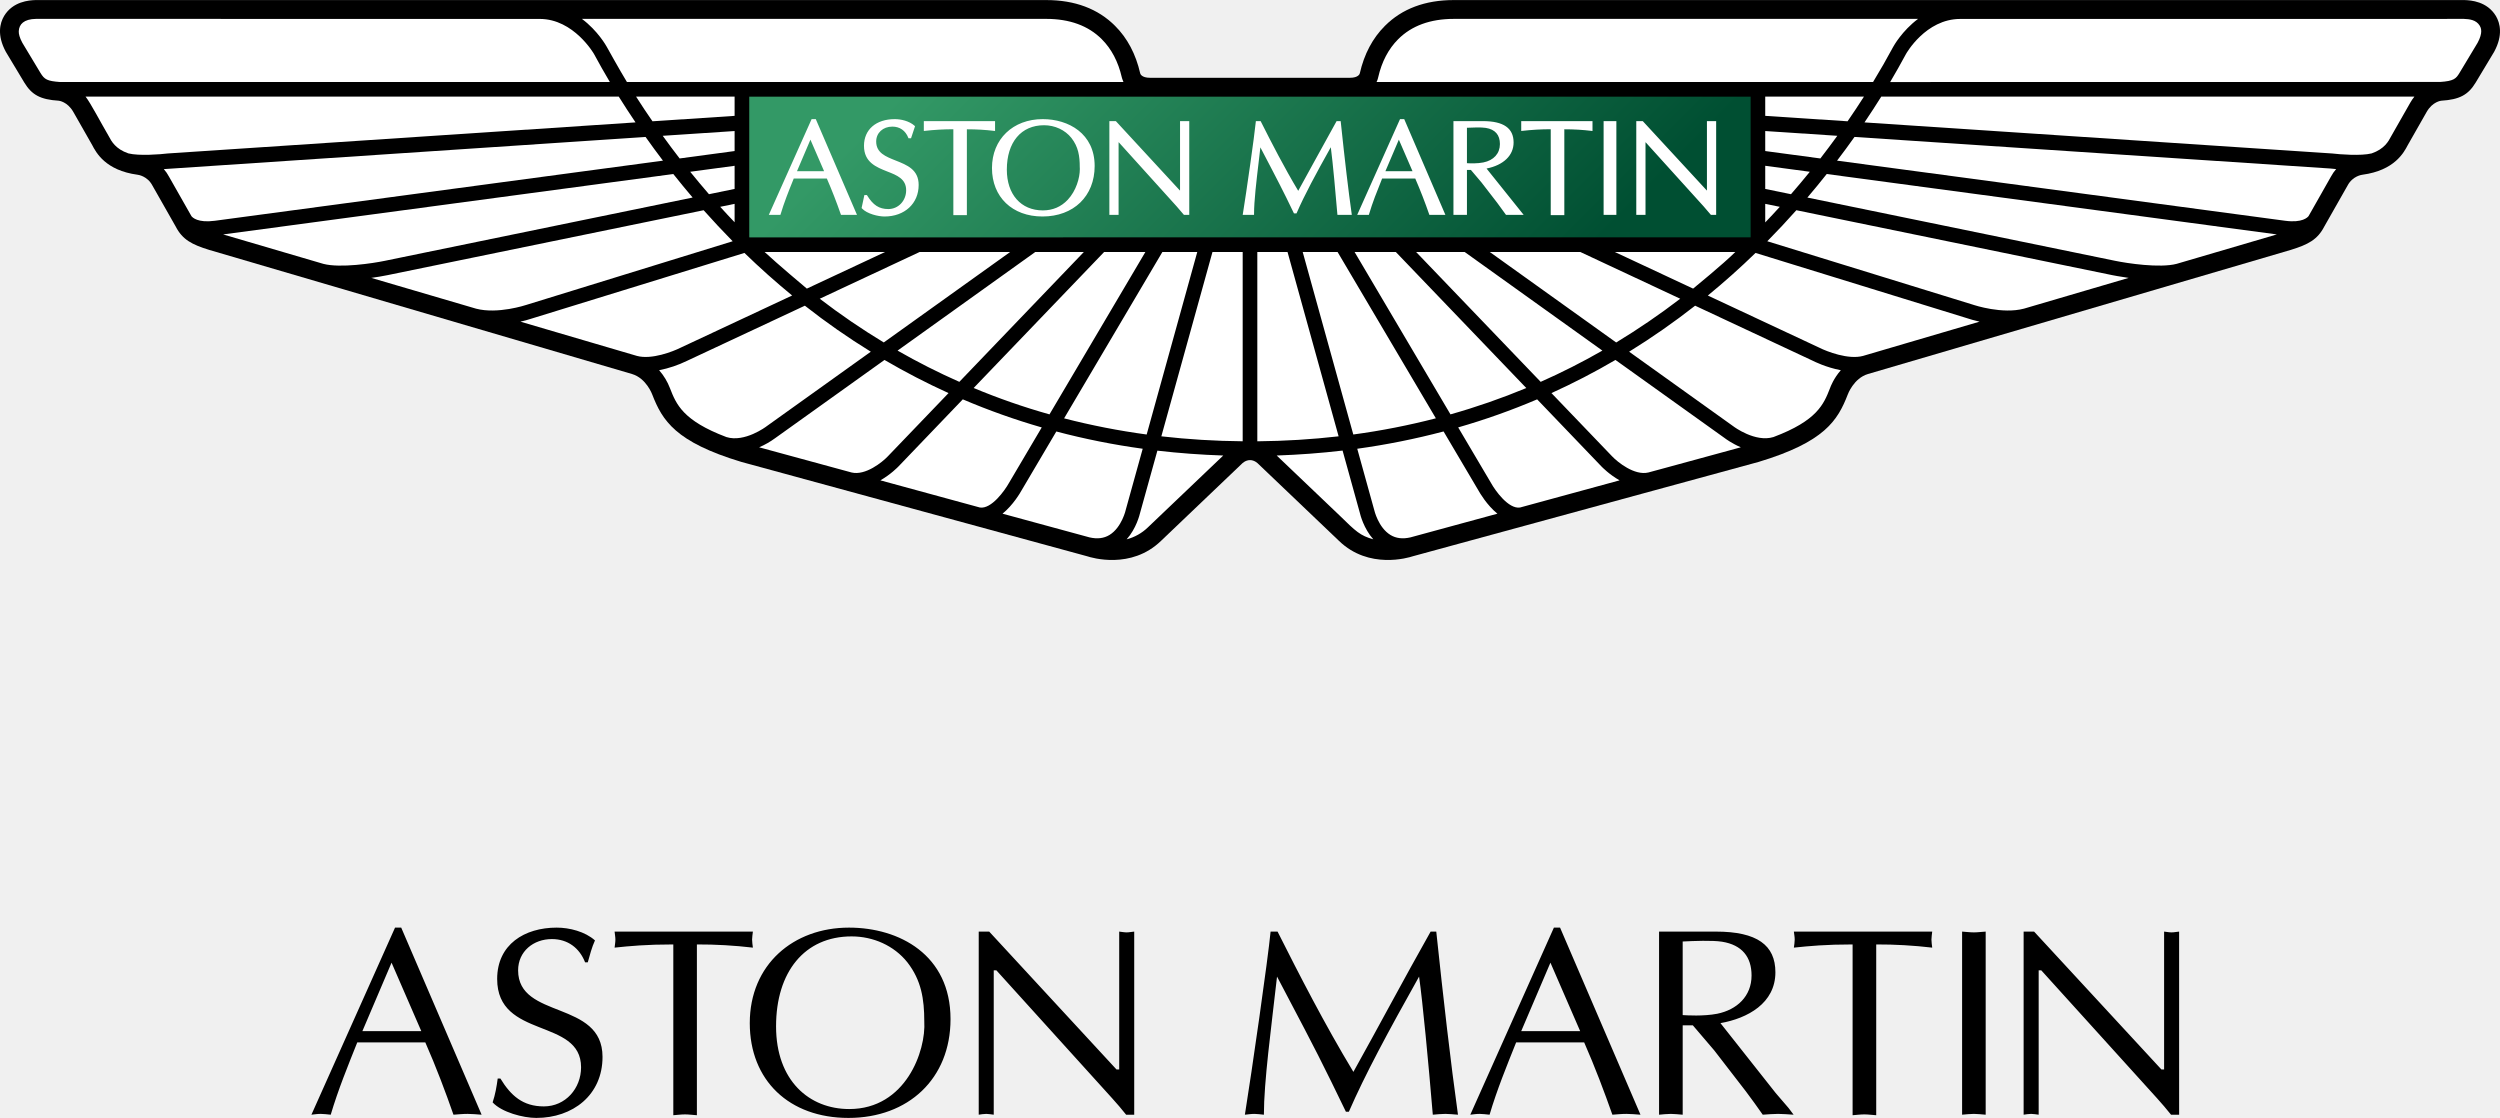
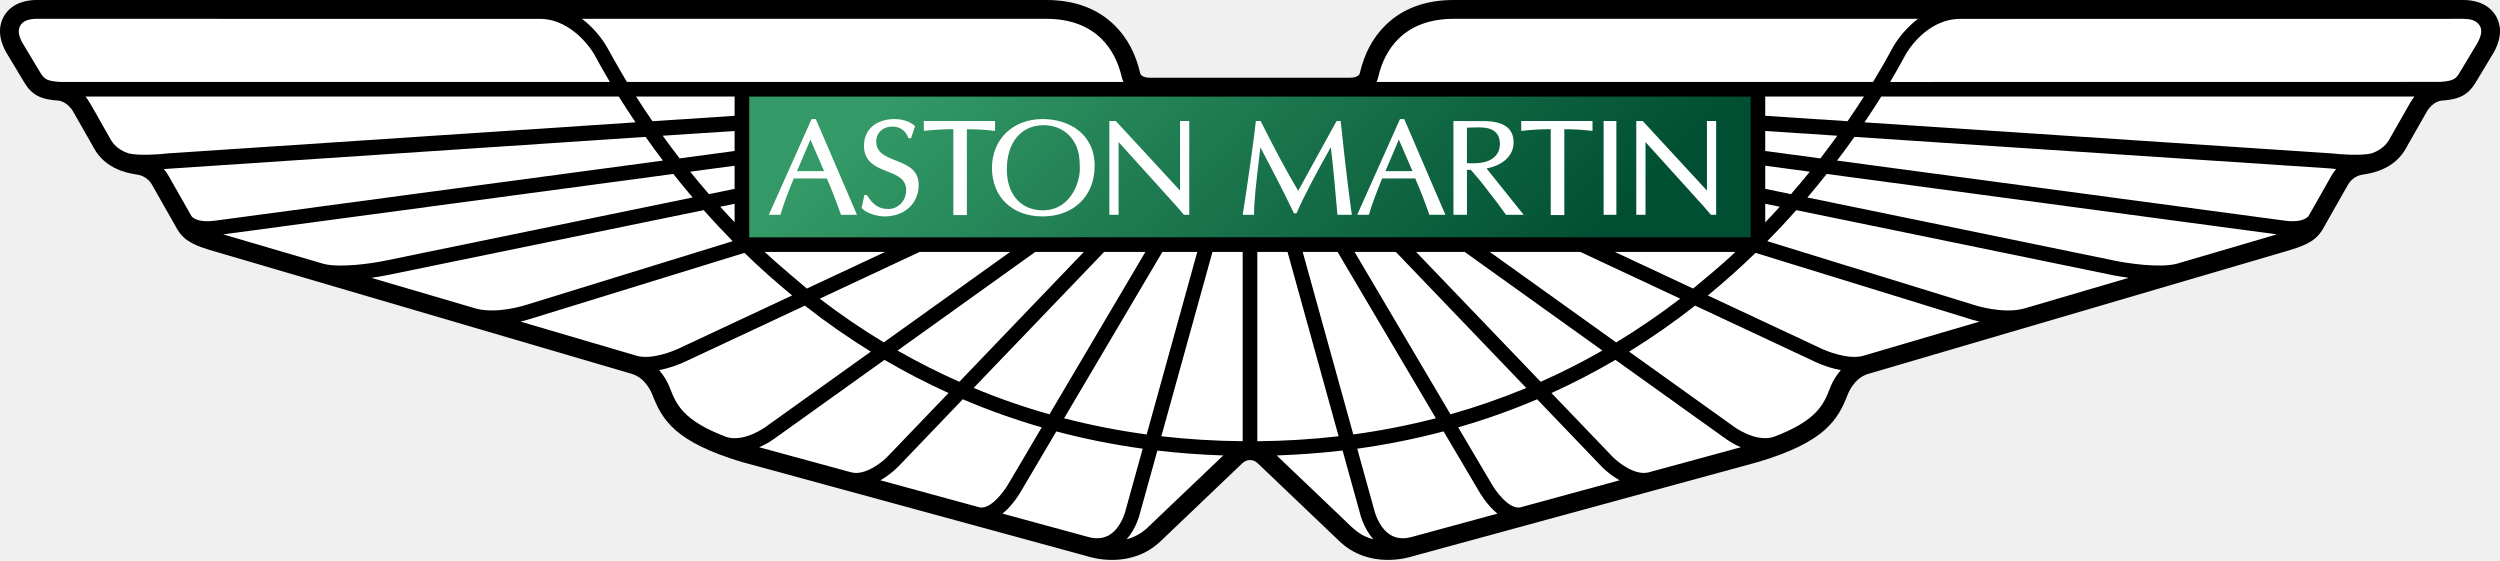
- <svg xmlns="http://www.w3.org/2000/svg" width="2500" height="1118" viewBox="0 0 325.511 145.551">
+ <svg xmlns="http://www.w3.org/2000/svg" viewBox="0 0 325.511 73">
  <path d="M162.754 59.899c-.595 0-1.032.445-1.037.455-.026.021-10.559 10.072-10.559 10.072-3.884 3.749-9.041 2.18-9.592 1.997 0 0-45.023-12.282-45.029-12.286-8.592-2.592-10.299-5.388-11.614-8.784 0 0-.764-2.111-2.634-2.664 0 0-55.037-16.157-55.042-16.157-2.246-.693-3.482-1.327-4.365-3.037 0 0-3.021-5.319-3.031-5.334-.67-1.275-1.884-1.41-1.954-1.42-4.163-.562-5.383-2.883-5.899-3.871l-2.455-4.312c-.768-1.336-1.866-1.449-1.9-1.453-2.367-.15-3.493-.747-4.472-2.354 0 0-2.4-3.992-2.41-4.012-1.18-2.18-.772-3.74-.228-4.666C1.681.174 3.779.03 4.621 0h131.604c3.726 0 6.737 1.129 8.963 3.362 1.599 1.593 2.7 3.672 3.27 6.176.01.059.165.582 1.291.582h26.012c1.127 0 1.281-.522 1.291-.582.57-2.504 1.671-4.583 3.27-6.176C182.548 1.129 185.558 0 189.286 0H320.89c.842.029 2.939.174 4.086 2.072.545.926.952 2.486-.228 4.666-.01.02-2.41 4.012-2.41 4.012-.979 1.607-2.104 2.204-4.472 2.354-.033.004-1.133.117-1.9 1.453l-2.455 4.312c-.516.988-1.736 3.309-5.898 3.871-.07.01-1.284.145-1.955 1.42-.01.015-3.03 5.334-3.03 5.334-.883 1.71-2.119 2.345-4.364 3.037-.004 0-55.042 16.157-55.042 16.157-1.87.553-2.634 2.664-2.634 2.664-1.314 3.396-3.021 6.192-11.614 8.784-.005.004-45.029 12.286-45.029 12.286-.551.183-5.708 1.752-9.592-1.997 0 0-10.532-10.052-10.56-10.072-.004-.01-.441-.455-1.036-.455h-.003v.001z" />
  <path fill="#FFF" d="M179.443 10.072c.461-2.039 1.341-3.711 2.605-4.976 1.75-1.753 4.188-2.645 7.232-2.645h60.457c-2.078 1.555-3.169 3.522-3.242 3.653a98.011 98.011 0 0 1-2.615 4.567h-64.65c.134-.235.214-.599.213-.599zm143.15-4.506l-2.36 3.925c-.441.728-.714 1.057-2.528 1.172l-71.598.01a102.957 102.957 0 0 0 2.064-3.658c.02-.037 2.556-4.557 7.059-4.557l65.59-.006c.688.029 1.582.106 2.055.887.057.105.192.323.192.716 0 .348-.111.843-.474 1.511zm-8.756 7.781l-2.5 4.389c-.341.649-.867 1.652-2.537 2.229-1.396.349-4.174.127-5.136.01l-60.899-4.046c.787-1.167 1.518-2.29 2.182-3.356h69.416c-.182.231-.36.482-.526.774zm-10.353 9.669c.016-.019-2.395 4.226-2.896 5.107-.123.165-.809.91-3.039.614l-58.356-7.828c.8-1.046 1.558-2.084 2.269-3.087l61.99 4.113c.091.011.352.04.725.073a5.217 5.217 0 0 0-.693 1.008zm-20.07 11.327c-2.197.582-6.494-.077-7.986-.387l-40.099-8.242c.878-1.031 1.72-2.053 2.519-3.065l58.604 7.866-13.038 3.828zm-19.877 5.833c-2.82.755-6.5-.466-6.535-.476l-.044-.014s-.005-.005-.01-.005l-26.839-8.279a104.956 104.956 0 0 0 3.785-4.04l41.15 8.458c.09.014.933.188 2.116.354l-13.623 4.002zm-20.966 6.158c-1.905.518-4.714-.582-5.646-1.052 0 0-7.182-3.362-14.557-6.812a98.298 98.298 0 0 0 6.211-5.546l27.833 8.589c.054.02.56.185 1.335.359l-15.176 4.462zm-4.296 4.2c-.811 2.078-1.658 4.219-7.367 6.364-2.357.732-5.16-1.352-5.184-1.375-.01-.01-6.366-4.559-13.604-9.738a94.186 94.186 0 0 0 8.592-5.992l15.379 7.199c.085.043 1.671.844 3.592 1.202-.918 1.046-1.334 2.127-1.408 2.34zm-21.512 10.397l-2.143.581c-1.805.432-4.007-1.356-4.711-2.099 0 0-3.459-3.599-7.904-8.24a89.823 89.823 0 0 0 8.334-4.316l14.254 10.198c.058.048.872.658 2.068 1.177-3.166.862-9.898 2.698-9.898 2.699zm-18.845 5.14c-1.505.237-3.251-2.233-3.757-3.154l-4.299-7.276a88.281 88.281 0 0 0 10.281-3.653l8.385 8.75c.074.073 1.002 1.036 2.348 1.797l-12.958 3.536zm-14.271 3.889c-1.013.233-1.868.131-2.603-.313-1.577-.965-2.102-3.184-2.131-3.314l-2.193-7.912a94.679 94.679 0 0 0 11.24-2.252l4.548 7.699c.156.275 1.079 1.884 2.462 3.008l-11.323 3.084zm-9.249-2.871s-6.098-5.819-8.166-7.787c2.902-.101 5.766-.314 8.578-.644l2.242 8.09c.064.281.512 2.055 1.757 3.465-1.718-.489-2.239-.998-4.411-3.124zm-10.69-9.638V32.803h3.934l6.652 24c-3.462.397-6.99.615-10.586.648zm-12.496-.648l6.656-24h3.935v24.645c-3.603-.03-7.13-.252-10.591-.645zm-1.747 11.85a6.244 6.244 0 0 1-2.769 1.561c1.254-1.415 1.69-3.193 1.756-3.469l2.243-8.076c2.812.324 5.676.537 8.577.634-2.323 2.208-9.807 9.35-9.807 9.35zm-2.872-2.335c0 .024-.517 2.34-2.135 3.329-.734.444-1.586.547-2.599.313l-11.324-3.085c1.383-1.13 2.316-2.738 2.476-3.033-.005.005 1.918-3.246 4.527-7.669a93.52 93.52 0 0 0 11.247 2.247l-2.192 7.898zm-19.006-.247l-12.957-3.537c1.344-.765 2.276-1.729 2.347-1.801 0 0 3.704-3.868 8.384-8.746a89.084 89.084 0 0 0 10.278 3.658l-4.281 7.253c-.521.939-2.267 3.41-3.771 3.173zm-16.705-4.559l-12.039-3.28a10.684 10.684 0 0 0 2.088-1.192c-.01.01 6.726-4.811 14.234-10.182a90.746 90.746 0 0 0 8.339 4.315l-7.909 8.24c-.703.743-2.906 2.531-4.713 2.099zm-16.299-4.613c-5.686-2.146-6.538-4.281-7.346-6.354a7.766 7.766 0 0 0-1.415-2.35 14.879 14.879 0 0 0 3.621-1.217c-.016.005 7.69-3.594 15.354-7.185a92.109 92.109 0 0 0 8.586 5.992L99.8 55.504c-.044.044-2.86 2.137-5.217 1.395zM82.939 46.334c-.574-.171-6.955-2.045-15.18-4.462a13.481 13.481 0 0 0 1.358-.369c-.024.01 22.554-6.956 27.812-8.579a99.17 99.17 0 0 0 6.211 5.542l-14.532 6.802c-.961.484-3.764 1.584-5.669 1.066zM61.984 40.18a16177 16177 0 0 1-13.642-4.006 32.922 32.922 0 0 0 2.124-.359c-.004.006 29.051-5.968 41.15-8.452a113.914 113.914 0 0 0 3.781 4.04l-26.869 8.289c-.061.018-3.725 1.235-6.544.488zm-19.873-5.831a5242.533 5242.533 0 0 0-13.056-3.834l58.612-7.866c.8 1.007 1.638 2.029 2.515 3.062l-40.104 8.246c-1.488.309-5.766.968-7.967.392zm-14.148-5.611c-2.217.296-2.913-.436-3.041-.61l-2.917-5.136a5.033 5.033 0 0 0-.676-.982c.374-.034 62.727-4.187 62.727-4.187a111.38 111.38 0 0 0 2.263 3.086l-58.356 7.829zm-11.252-8.774c-1.672-.576-2.202-1.579-2.544-2.229-1.022-1.738-2.367-4.336-3.028-5.164h69.427a107.399 107.399 0 0 0 2.183 3.356l-60.908 4.046c-.956.118-3.735.34-5.13-.009zm-8.89-9.293c-1.672-.125-2.028-.323-2.554-1.187.006.006-2.182-3.631-2.356-3.918-.363-.668-.483-1.163-.467-1.512.04-.892.647-1.579 2.243-1.604l65.593.006c4.44 0 7.058 4.558 7.058 4.558a100.03 100.03 0 0 0 2.069 3.657H7.821zM136.224 2.45c3.05 0 5.481.892 7.233 2.646 1.265 1.264 2.142 2.936 2.609 4.976 0 0 .094.349.214.6H81.631c-.988-1.622-2.617-4.567-2.617-4.567-.071-.13-1.164-2.098-3.243-3.653l60.453-.002zm93.617 12.626v-2.505h12.854a106.391 106.391 0 0 1-2.133 3.212l-10.721-.707zm0 4.582v-2.605l9.386.62c-.693.963-1.435 1.946-2.208 2.95l-7.178-.965zm0 4.933v-3.014l5.805.78c-.779.965-1.598 1.938-2.451 2.921-1.497-.309-2.651-.542-3.354-.687zm0 1.943l1.895.386a83.755 83.755 0 0 1-1.895 2.031v-2.417zm-19.582 6.269h15.688c-1.599 1.589-5.373 4.664-5.497 4.767-3.814-1.789-7.534-3.523-10.191-4.767zm-16.282 0h11.79l13.004 6.085a92.577 92.577 0 0 1-8.337 5.696c-6.276-4.495-12.888-9.228-16.457-11.781zm-9.592 0h6.325l17.927 12.838a86.937 86.937 0 0 1-8.034 4.069c-5.903-6.152-13.014-13.57-16.218-16.907zm-8.012 0h5.371l16.986 17.712a88 88 0 0 1-9.871 3.43l-12.486-21.142zm-2.213 0l12.796 21.654a91.95 91.95 0 0 1-10.751 2.108l-6.588-23.763h4.543zm-22.814 0h4.543l-6.588 23.763a92.909 92.909 0 0 1-10.751-2.103c4.794-8.109 11.191-18.943 12.796-21.66zm-7.585 0h5.373l-12.487 21.142a86.185 86.185 0 0 1-9.873-3.436c6.811-7.097 15.008-15.643 16.987-17.706zm-8.965 0h6.325L124.909 49.71a87.453 87.453 0 0 1-8.042-4.069c7.78-5.571 15.89-11.38 17.929-12.838zm-29.741 4.767c-.143-.116-3.901-3.274-5.497-4.767h15.686l-10.189 4.767zm14.684-4.767h11.787L115.07 44.58a91.313 91.313 0 0 1-8.334-5.692c6.177-2.893 11.898-5.567 13.003-6.085zm-24.09-6.269v2.397a84.339 84.339 0 0 1-1.875-2.012c.753-.157 1.383-.284 1.875-.385zm0-4.957v3.013l-3.338.688a115.544 115.544 0 0 1-2.445-2.921l5.783-.78zm0-4.524v2.605l-7.158.965a111.826 111.826 0 0 1-2.202-2.95l9.36-.62zm0-1.977l-10.694.707a96.237 96.237 0 0 1-2.135-3.212h12.829v2.505z" />
  <linearGradient id="a" gradientUnits="userSpaceOnUse" x1="222.792" y1="-.036" x2="243.728" y2="-20.972" gradientTransform="matrix(2.628 0 0 -2.628 -450.263 -5.872)">
    <stop offset="0" stop-color="#396" />
    <stop offset="1" stop-color="#004f32" />
    <stop offset="1" stop-color="#004f32" />
  </linearGradient>
  <path fill="url(#a)" d="M97.584 30.899l-.028-.029V12.581h130.385v18.298c-.004.01-.01.01-.014.015l-130.343.005z" />
  <path fill="#FFF" d="M106.219 15.502h-.544l-5.572 12.465h1.509l.024-.072c.451-1.517 1.032-2.97 1.596-4.364l.117-.296h4.309a65.642 65.642 0 0 1 1.817 4.664l.025.068h2.083l-5.364-12.465zm-2.448 6.782c.114-.275 1.576-3.701 1.75-4.107.172.406 1.663 3.832 1.78 4.107h-3.53zM112.183 27.08l.046.048c.658.718 2.142 1.053 2.94 1.053 2.614 0 4.445-1.687 4.445-4.107 0-2.007-1.519-2.598-2.987-3.179-1.304-.519-2.544-.998-2.544-2.48 0-1.125.887-1.938 2.103-1.938.972 0 1.706.513 2.078 1.452l.025.067h.332l.521-1.573-.058-.054c-.71-.64-1.803-.867-2.581-.867-2.437 0-4.009 1.361-4.009 3.474 0 2.151 1.604 2.775 3.016 3.338 1.277.494 2.475.969 2.475 2.447 0 1.371-1.022 2.451-2.324 2.451-1.193 0-1.984-.514-2.755-1.773l-.03-.048h-.332l-.361 1.689zM129.452 15.759h-9.166v1.284l.118-.01a32.81 32.81 0 0 1 3.726-.214v11.187h1.761V16.825c1.245 0 2.434.071 3.546.208l.124.014v-1.288h-.109zM135.767 15.502c-3.888 0-6.608 2.621-6.608 6.366 0 3.778 2.645 6.312 6.574 6.312 4.062 0 6.796-2.646 6.796-6.579.001-4.215-3.398-6.099-6.762-6.099zm3.255 10.503c-.865.915-1.95 1.381-3.241 1.381-2.846 0-4.687-2.082-4.687-5.304 0-3.57 1.86-5.785 4.847-5.785 1.409 0 2.739.62 3.561 1.656.903 1.153 1.087 2.355 1.087 3.794.005.078.01.165.01.248 0 1.171-.477 2.833-1.577 4.01zM154.738 15.759h-1.092v9.035h-.02c-.063-.073-8.34-9.035-8.34-9.035h-.842v12.208h1.201V18.52h.025c.064.073 7.544 8.353 7.544 8.353l.938 1.095H154.847V15.759h-.109zM174.464 15.759h-.432l-2.957 5.362s-1.871 3.411-2.041 3.717c-1.824-3.043-3.467-6.245-4.865-9.021l-.029-.058h-.621l-.01.102c-.174 1.803-1.224 9.151-1.683 11.985l-.024.121h1.48v-.105c0-1.72.305-4.284.629-7.002l.195-1.681c.207.396 2.504 4.758 3.381 6.555l.993 2.045h.332l.028-.068c1.021-2.346 2.463-5.024 4.436-8.551.279 2.103.649 6.303.854 8.71l.011.098h1.87l-.016-.121c-.422-2.961-.883-6.88-1.422-11.985l-.011-.102h-.098v-.001zM182.836 15.502h-.548l-5.574 12.465h1.518l.02-.072c.453-1.531 1.037-2.989 1.604-4.395 0 0 .07-.174.104-.266h4.312a66.046 66.046 0 0 1 1.814 4.664l.024.068h2.085l-5.359-12.464zm-2.451 6.782c.114-.275 1.577-3.701 1.752-4.107l1.78 4.107h-3.532zM193.556 21.936c2.203-.445 3.521-1.7 3.521-3.396 0-1.864-1.309-2.78-4.006-2.78h-3.826v12.208h1.757v-5.852h.513a485.48 485.48 0 0 0 1.367 1.613c-.006-.006 2.069 2.679 2.069 2.679l1.136 1.56h2.301c0-.001-4.623-5.775-4.832-6.032zm-2.554-.697v-4.612c.724-.034 1.847-.082 2.456.016 1.219.197 1.838.909 1.838 2.105 0 1.227-.805 2.122-2.162 2.395-.763.153-1.685.125-2.132.096zM207.24 15.759h-9.17v1.284l.12-.01a32.836 32.836 0 0 1 3.722-.214v11.187h1.77V16.825c1.24 0 2.432.071 3.545.208l.123.014v-1.288h-.11zM208.797 27.967h1.661V15.759h-1.661zM222.25 15.759v9.035h-.015c-.065-.073-8.34-9.035-8.34-9.035h-.844v12.208h1.202V18.52h.021c.064.073 7.554 8.353 7.554 8.353l.938 1.095h.685V15.759h-1.201z" />
-   <path d="M62.708 145.131c-.658-.04-1.218-.107-1.814-.107-.661 0-1.254.067-1.851.107-1.008-2.898-2.267-6.241-3.665-9.414h-8.861c-1.222 3.066-2.48 6.133-3.455 9.414-.49-.04-.872-.107-1.294-.107-.453 0-.838.067-1.221.107l10.889-24.359h.804l10.468 24.359zm221.024 0h-1.053a45.67 45.67 0 0 0-1.811-2.128l-15.082-16.666h-.342v18.793c-.35-.039-.664-.106-.983-.106-.346 0-.663.067-.976.106v-23.841h1.363l16.576 17.949h.352v-17.949c.312.029.624.103.979.103.316 0 .63-.073.976-.103l.001 23.842zm-28.258-23.842c.49.029 1.016.103 1.536.103.488 0 .979-.073 1.534-.103v23.842c-.556-.04-1.047-.107-1.534-.107-.521 0-1.046.067-1.536.107v-23.842zm-11.183 23.909c-.56-.034-1.051-.107-1.543-.107-.52 0-1.041.073-1.531.107v-22.237c-3.521 0-5.649.208-7.648.416.045-.349.109-.697.109-1.042 0-.353-.064-.663-.109-1.046h18.014c-.035.383-.1.693-.1 1.046 0 .345.064.693.1 1.042a61.211 61.211 0 0 0-7.291-.416v22.237h-.001zm-28.275-23.909h7.399c5.379 0 7.75 1.773 7.75 5.296 0 4.04-3.627 5.998-7.154 6.622l7.19 9.098 1.677 1.952.658.874c-.729-.04-1.359-.107-2.023-.107-.66 0-1.357.067-1.995.107a108.353 108.353 0 0 0-2.198-3.039l-4.113-5.328-2.792-3.271h-1.321v11.639c-.562-.04-1.05-.107-1.539-.107-.525 0-1.049.067-1.538.107v-23.843h-.001zm3.077 10.871c.483.034 2.717.175 4.498-.174 2.555-.52 4.469-2.267 4.469-4.981 0-2.407-1.227-3.977-3.84-4.398-1.288-.202-3.669-.101-5.127-.028v9.581zm-5.494 12.971c-.668-.04-1.219-.107-1.82-.107-.66 0-1.254.067-1.84.107-1.018-2.898-2.277-6.241-3.672-9.414h-8.859c-1.226 3.066-2.485 6.133-3.459 9.414-.489-.04-.871-.107-1.289-.107-.453 0-.842.067-1.221.107l10.885-24.359h.803l10.472 24.359zm-11.726-19.796l-3.806 8.918h7.679l-3.873-8.918zm-14.864-4.046c.908 8.604 1.889 17.185 2.826 23.842-.629-.04-1.119-.107-1.639-.107-.562 0-1.117.067-1.639.107-.59-7.011-1.301-14.535-1.787-17.984-4.047 7.214-7.049 12.785-9.143 17.601h-.382l-1.918-3.943c-2.239-4.593-4.681-9.127-7.052-13.657-.769 6.792-1.711 13.69-1.711 17.984-.449-.04-.838-.107-1.216-.107-.454 0-.842.067-1.259.107.903-5.611 2.997-20.185 3.348-23.842h.908c2.793 5.548 6.144 12.092 9.873 18.265 3.324-5.969 6.533-12.023 10.056-18.265h.735v-.001zm-39.329 23.842h-1.053a42.648 42.648 0 0 0-1.81-2.128l-15.081-16.666h-.347v18.793c-.349-.039-.666-.106-.979-.106-.346 0-.658.067-.976.106v-23.841h1.364l16.574 17.949h.353v-17.949c.312.029.625.103.972.103.312 0 .63-.073.983-.103v23.842zm-50.056-11.924c0-7.635 5.685-12.436 12.913-12.436 6.564 0 13.226 3.545 13.226 11.912 0 7.771-5.511 12.867-13.289 12.867-7.714.001-12.85-4.882-12.85-12.343zm20.524-7.912c-1.742-2.193-4.465-3.38-7.265-3.38-6.135 0-9.836 4.636-9.836 11.708 0 7.083 4.325 10.771 9.527 10.771 7.366 0 10.018-7.597 9.771-11.429-.001-2.888-.383-5.334-2.197-7.67zm-27.409 19.903c-.561-.034-1.046-.107-1.537-.107-.526 0-1.052.073-1.534.107v-22.237c-3.527 0-5.66.208-7.645.416.034-.349.104-.697.104-1.042 0-.353-.07-.663-.104-1.046H98.03c-.038.383-.104.693-.104 1.046 0 .345.066.693.104 1.042a61.23 61.23 0 0 0-7.292-.416v22.237h.001zm-25.584-4.777c1.358 2.233 2.926 3.628 5.656 3.628 2.822 0 4.847-2.34 4.847-5.09 0-6.483-10.925-3.62-10.925-11.502 0-4.496 3.561-6.686 7.75-6.686 1.67 0 3.701.518 4.985 1.667-.417.905-.66 1.878-.938 2.857h-.346c-.734-1.885-2.268-3.032-4.327-3.032-2.41 0-4.396 1.607-4.396 4.074 0 6.419 10.99 3.837 10.99 11.264 0 4.985-3.881 7.949-8.623 7.949-1.706 0-4.499-.731-5.686-2.024.344-1.013.521-2.06.661-3.105h.352zm-14.173-15.086l-3.8 8.918h7.674l-3.874-8.918z" />
</svg>
